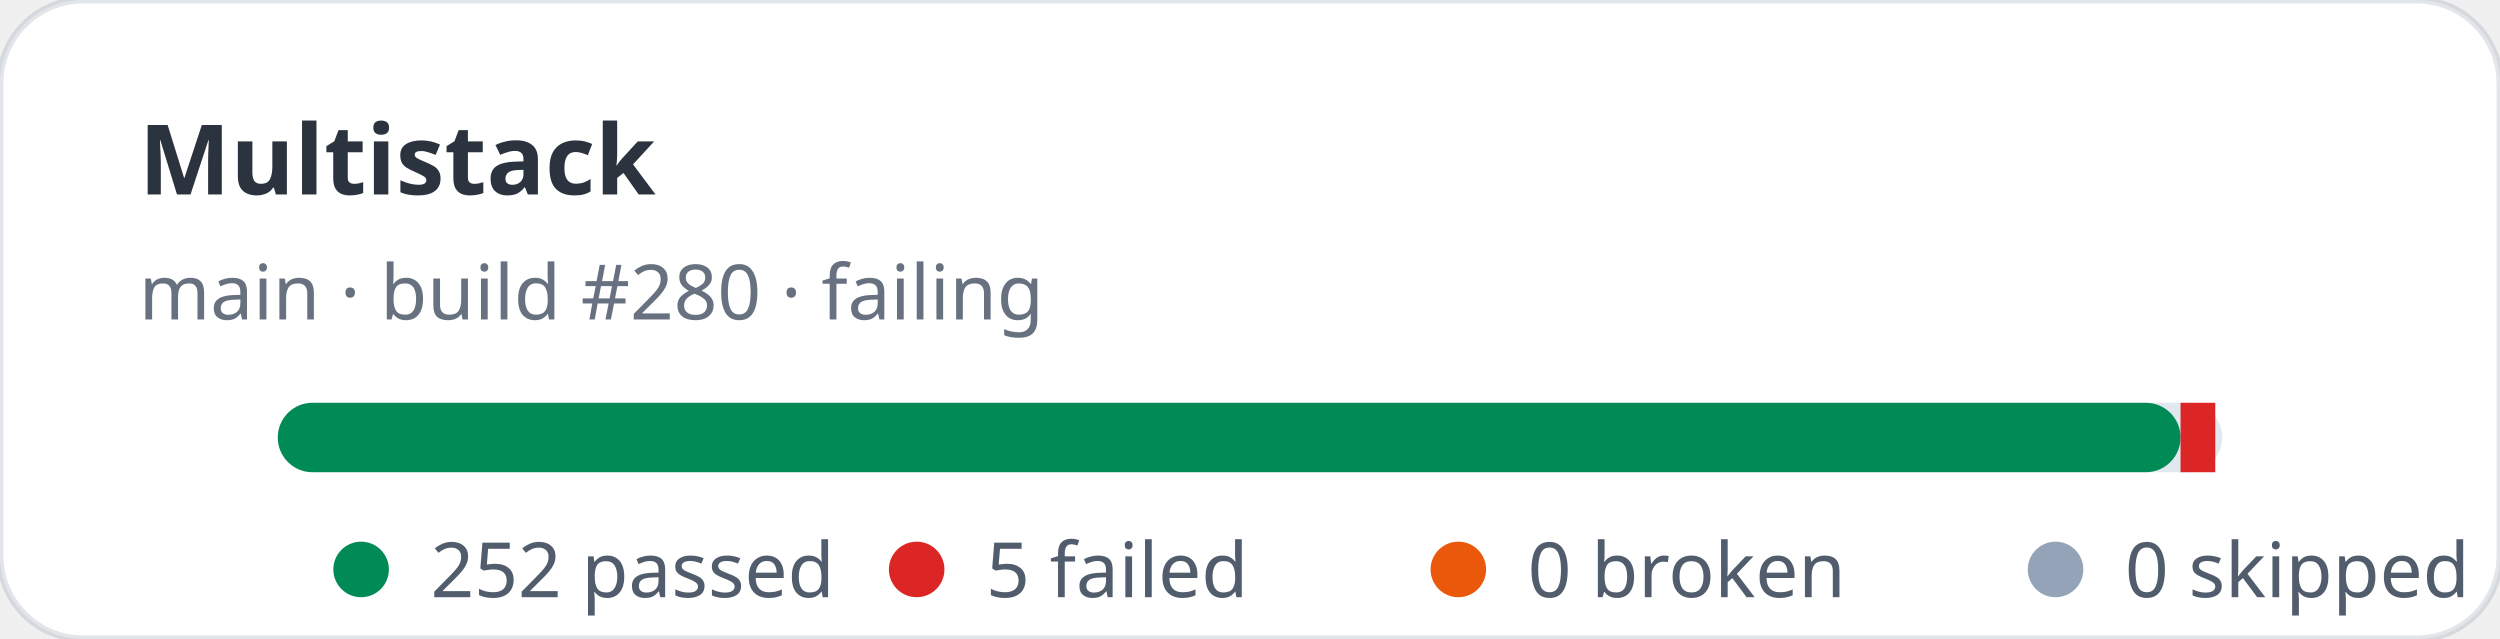
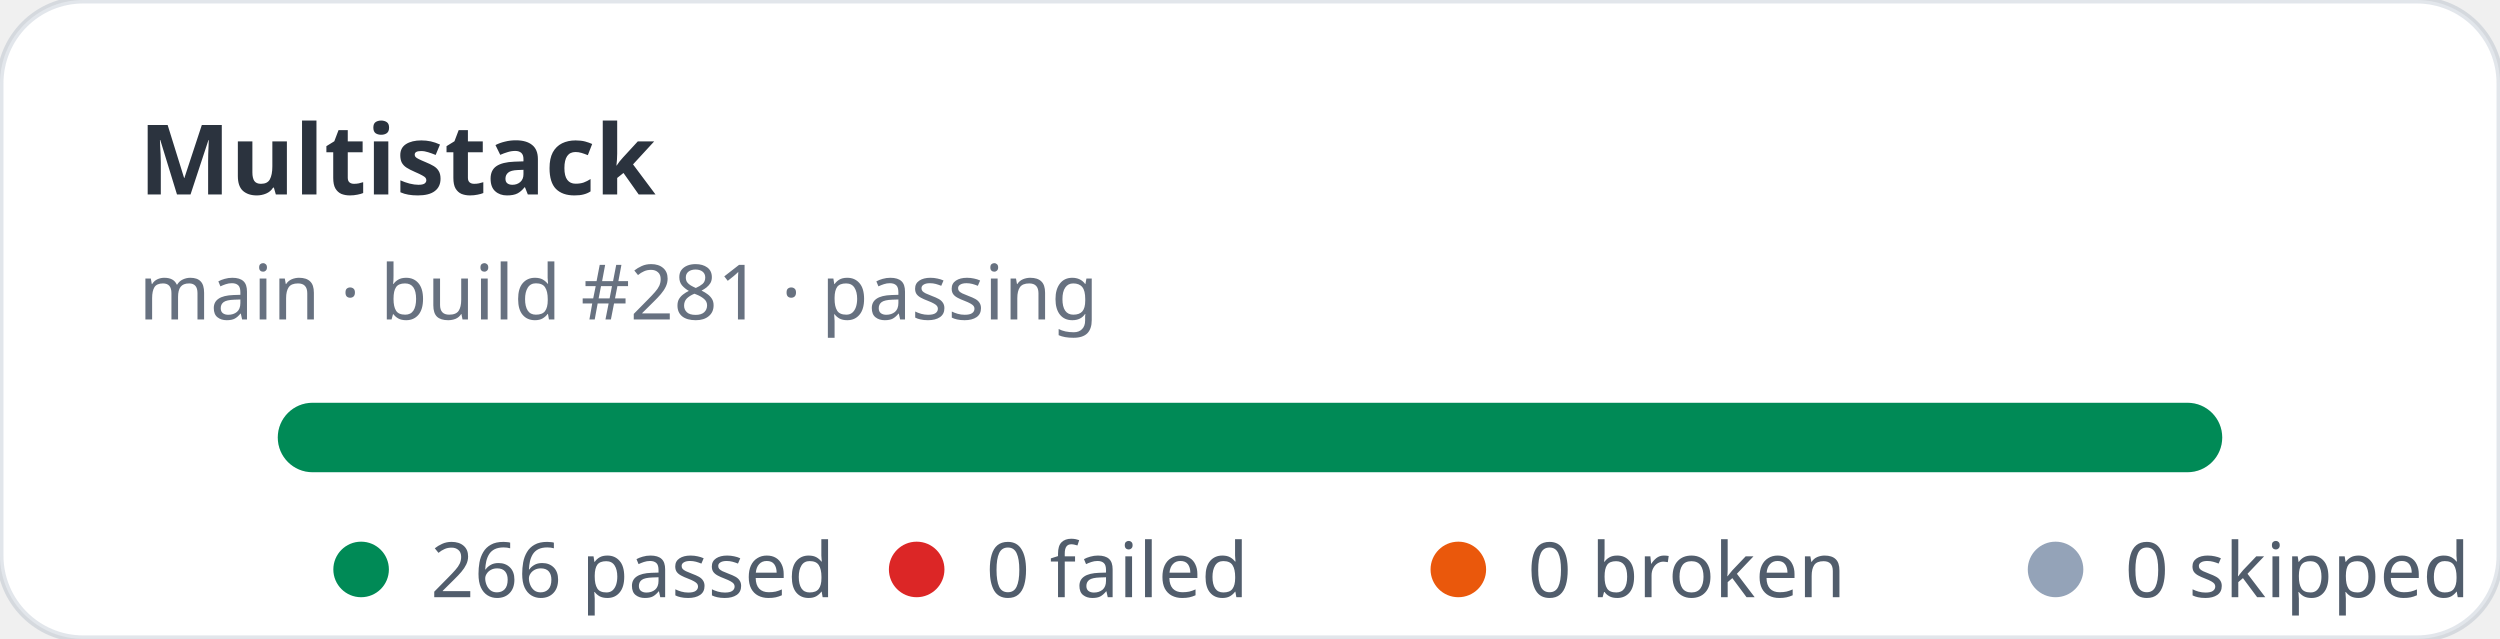
- <svg xmlns="http://www.w3.org/2000/svg" width="360" height="92" viewBox="0 0 360 92" role="img" aria-label="Multistack stats: 252 passed, 5 failed">
+ <svg xmlns="http://www.w3.org/2000/svg" width="360" height="92" viewBox="0 0 360 92" role="img" aria-label="Multistack stats: 266 passed, 0 failed">
  <rect width="360" height="92" rx="12" fill="#ffffff" stroke="rgba(11,48,86,0.12)" />
  <text x="20" y="28" fill="rgba(1,10,24,0.83)" font-family="ui-sans-serif,system-ui,sans-serif" font-size="14" font-weight="700">Multistack</text>
-   <text x="20" y="46" fill="rgba(2,19,44,0.6)" font-family="ui-sans-serif,system-ui,sans-serif" font-size="11">main · build #280 · failing</text>
+   <text x="20" y="46" fill="rgba(2,19,44,0.6)" font-family="ui-sans-serif,system-ui,sans-serif" font-size="11">main · build #281 · passing</text>
  <rect x="40" y="58" width="280" height="10" rx="5" fill="#e2e8f0" />
-   <rect x="40" y="58" width="274" height="10" rx="5" fill="#008a56" />
-   <rect x="314" y="58" width="5" height="10" fill="#dc2626" />
+   <rect x="40" y="58" width="280" height="10" rx="5" fill="#008a56" />
  <g font-family="ui-sans-serif,system-ui,sans-serif" font-size="11" fill="rgba(1,18,40,0.68)">
    <circle cx="52" cy="82" r="4" fill="#008a56" />
-     <text x="62" y="86">252 passed</text>
+     <text x="62" y="86">266 passed</text>
    <circle cx="132" cy="82" r="4" fill="#dc2626" />
-     <text x="142" y="86">5 failed</text>
+     <text x="142" y="86">0 failed</text>
    <circle cx="210" cy="82" r="4" fill="#ea580c" />
    <text x="220" y="86">0 broken</text>
    <circle cx="296" cy="82" r="4" fill="#94a3b8" />
    <text x="306" y="86">0 skipped</text>
  </g>
</svg>
